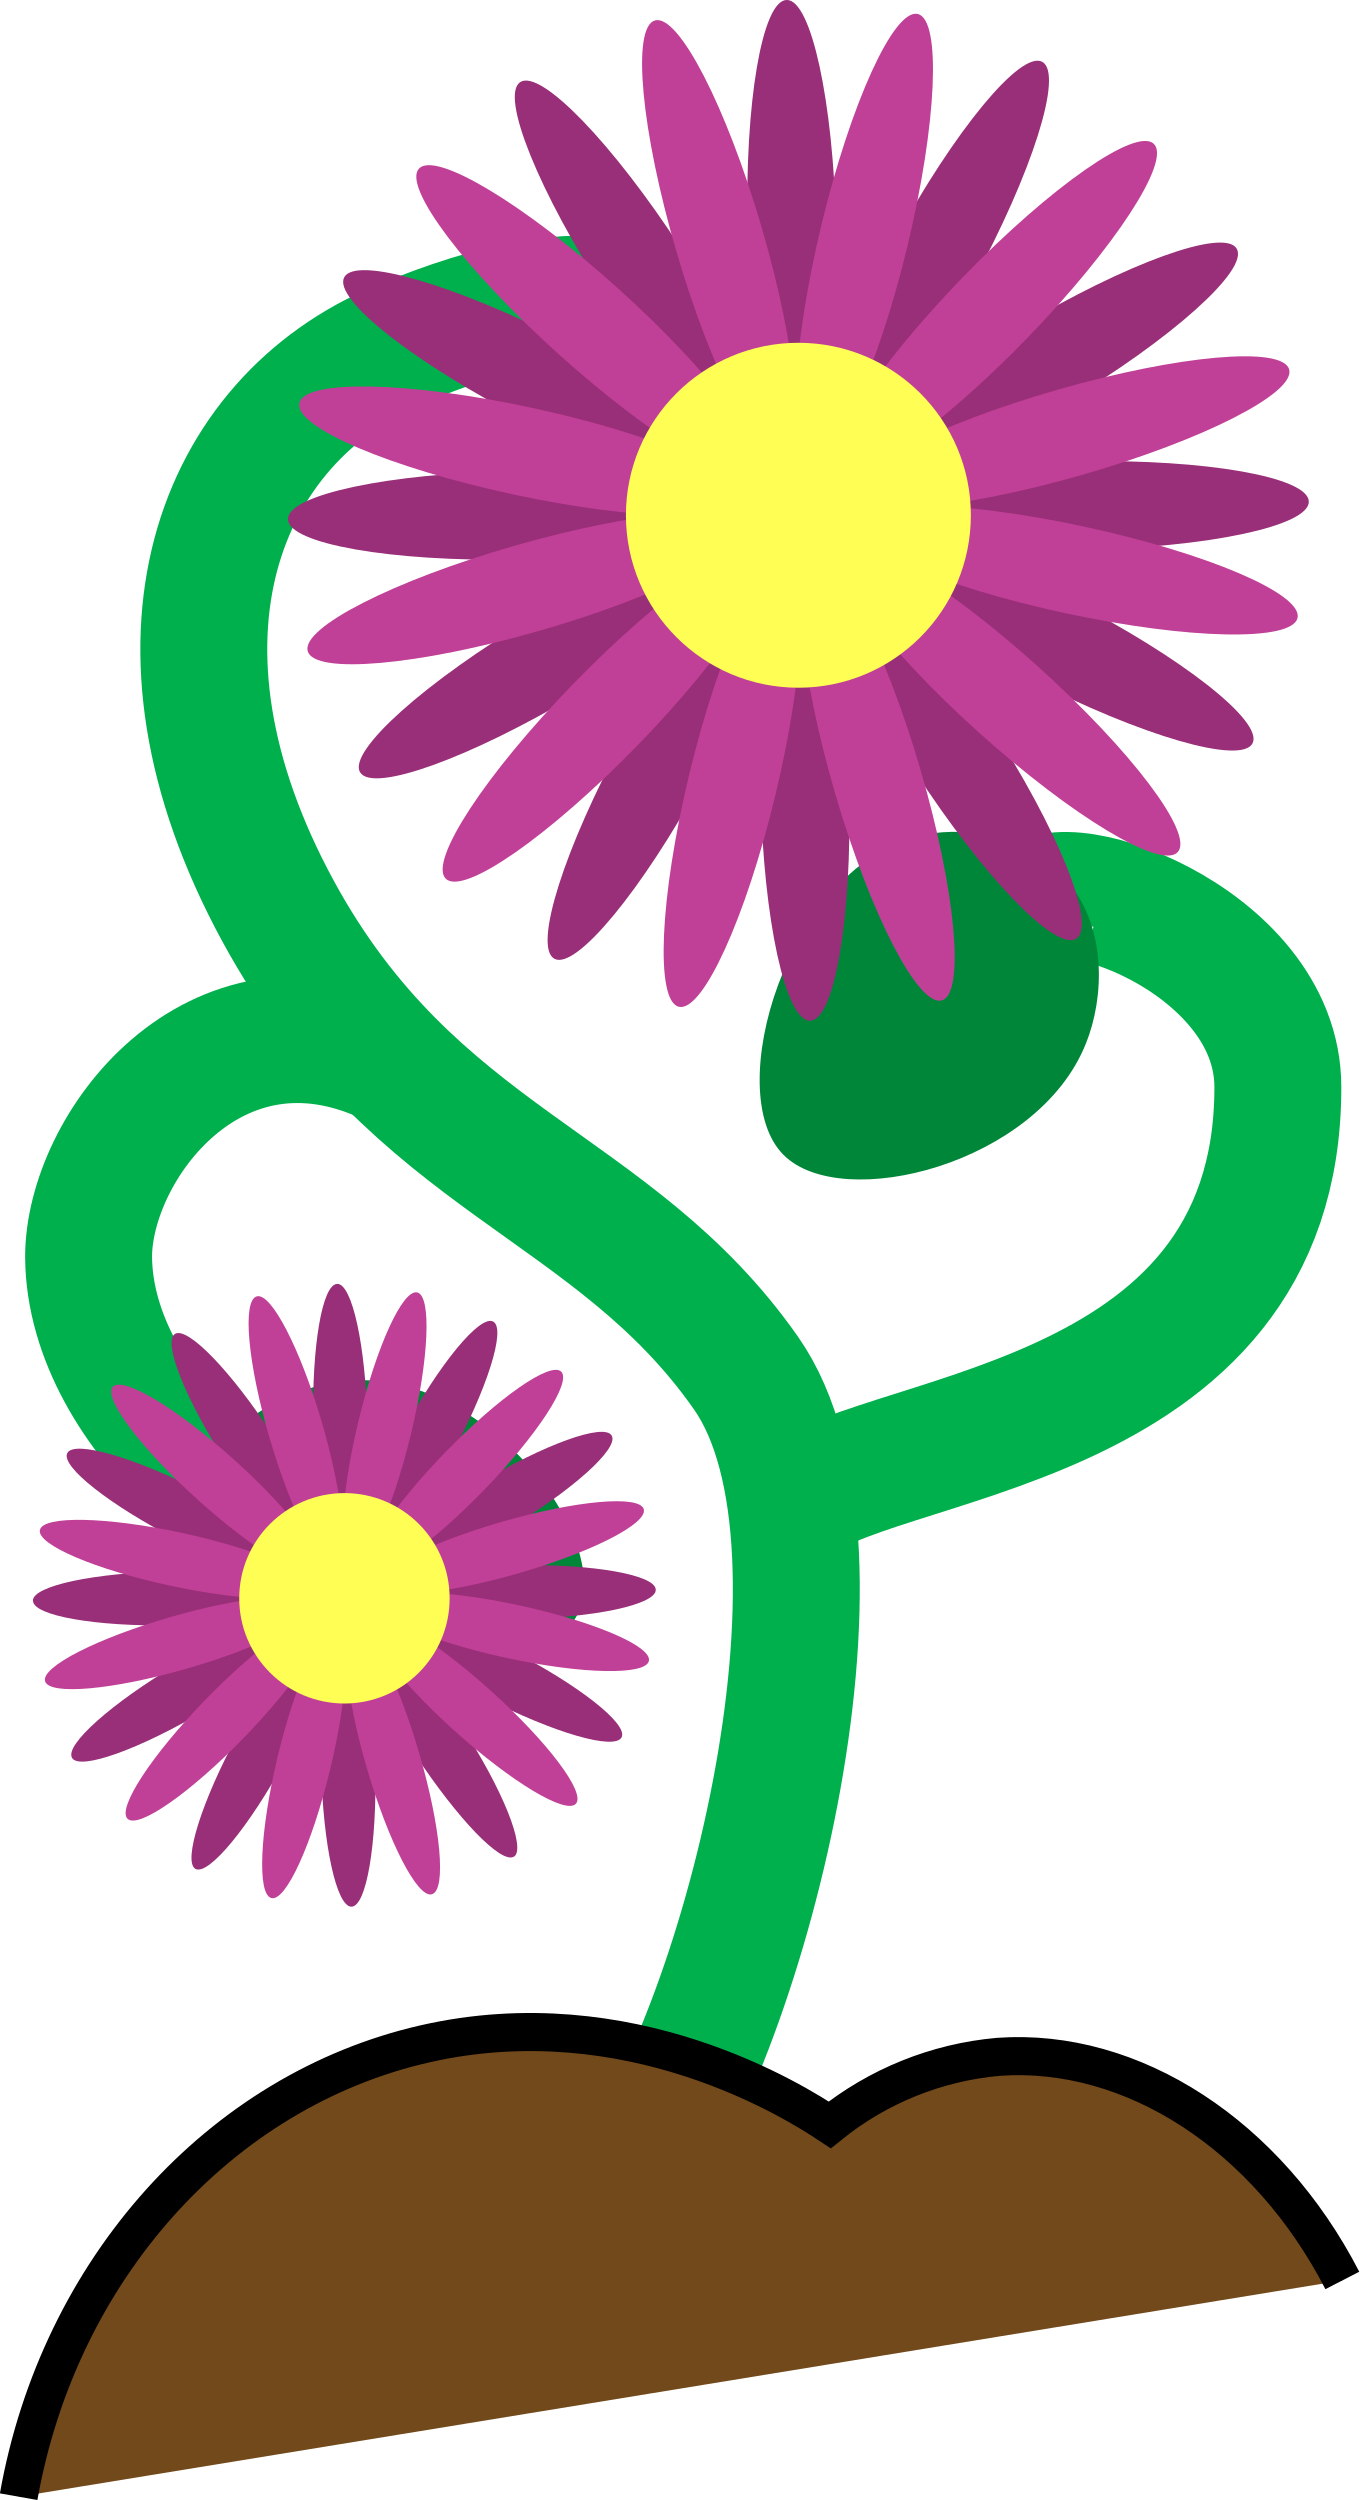
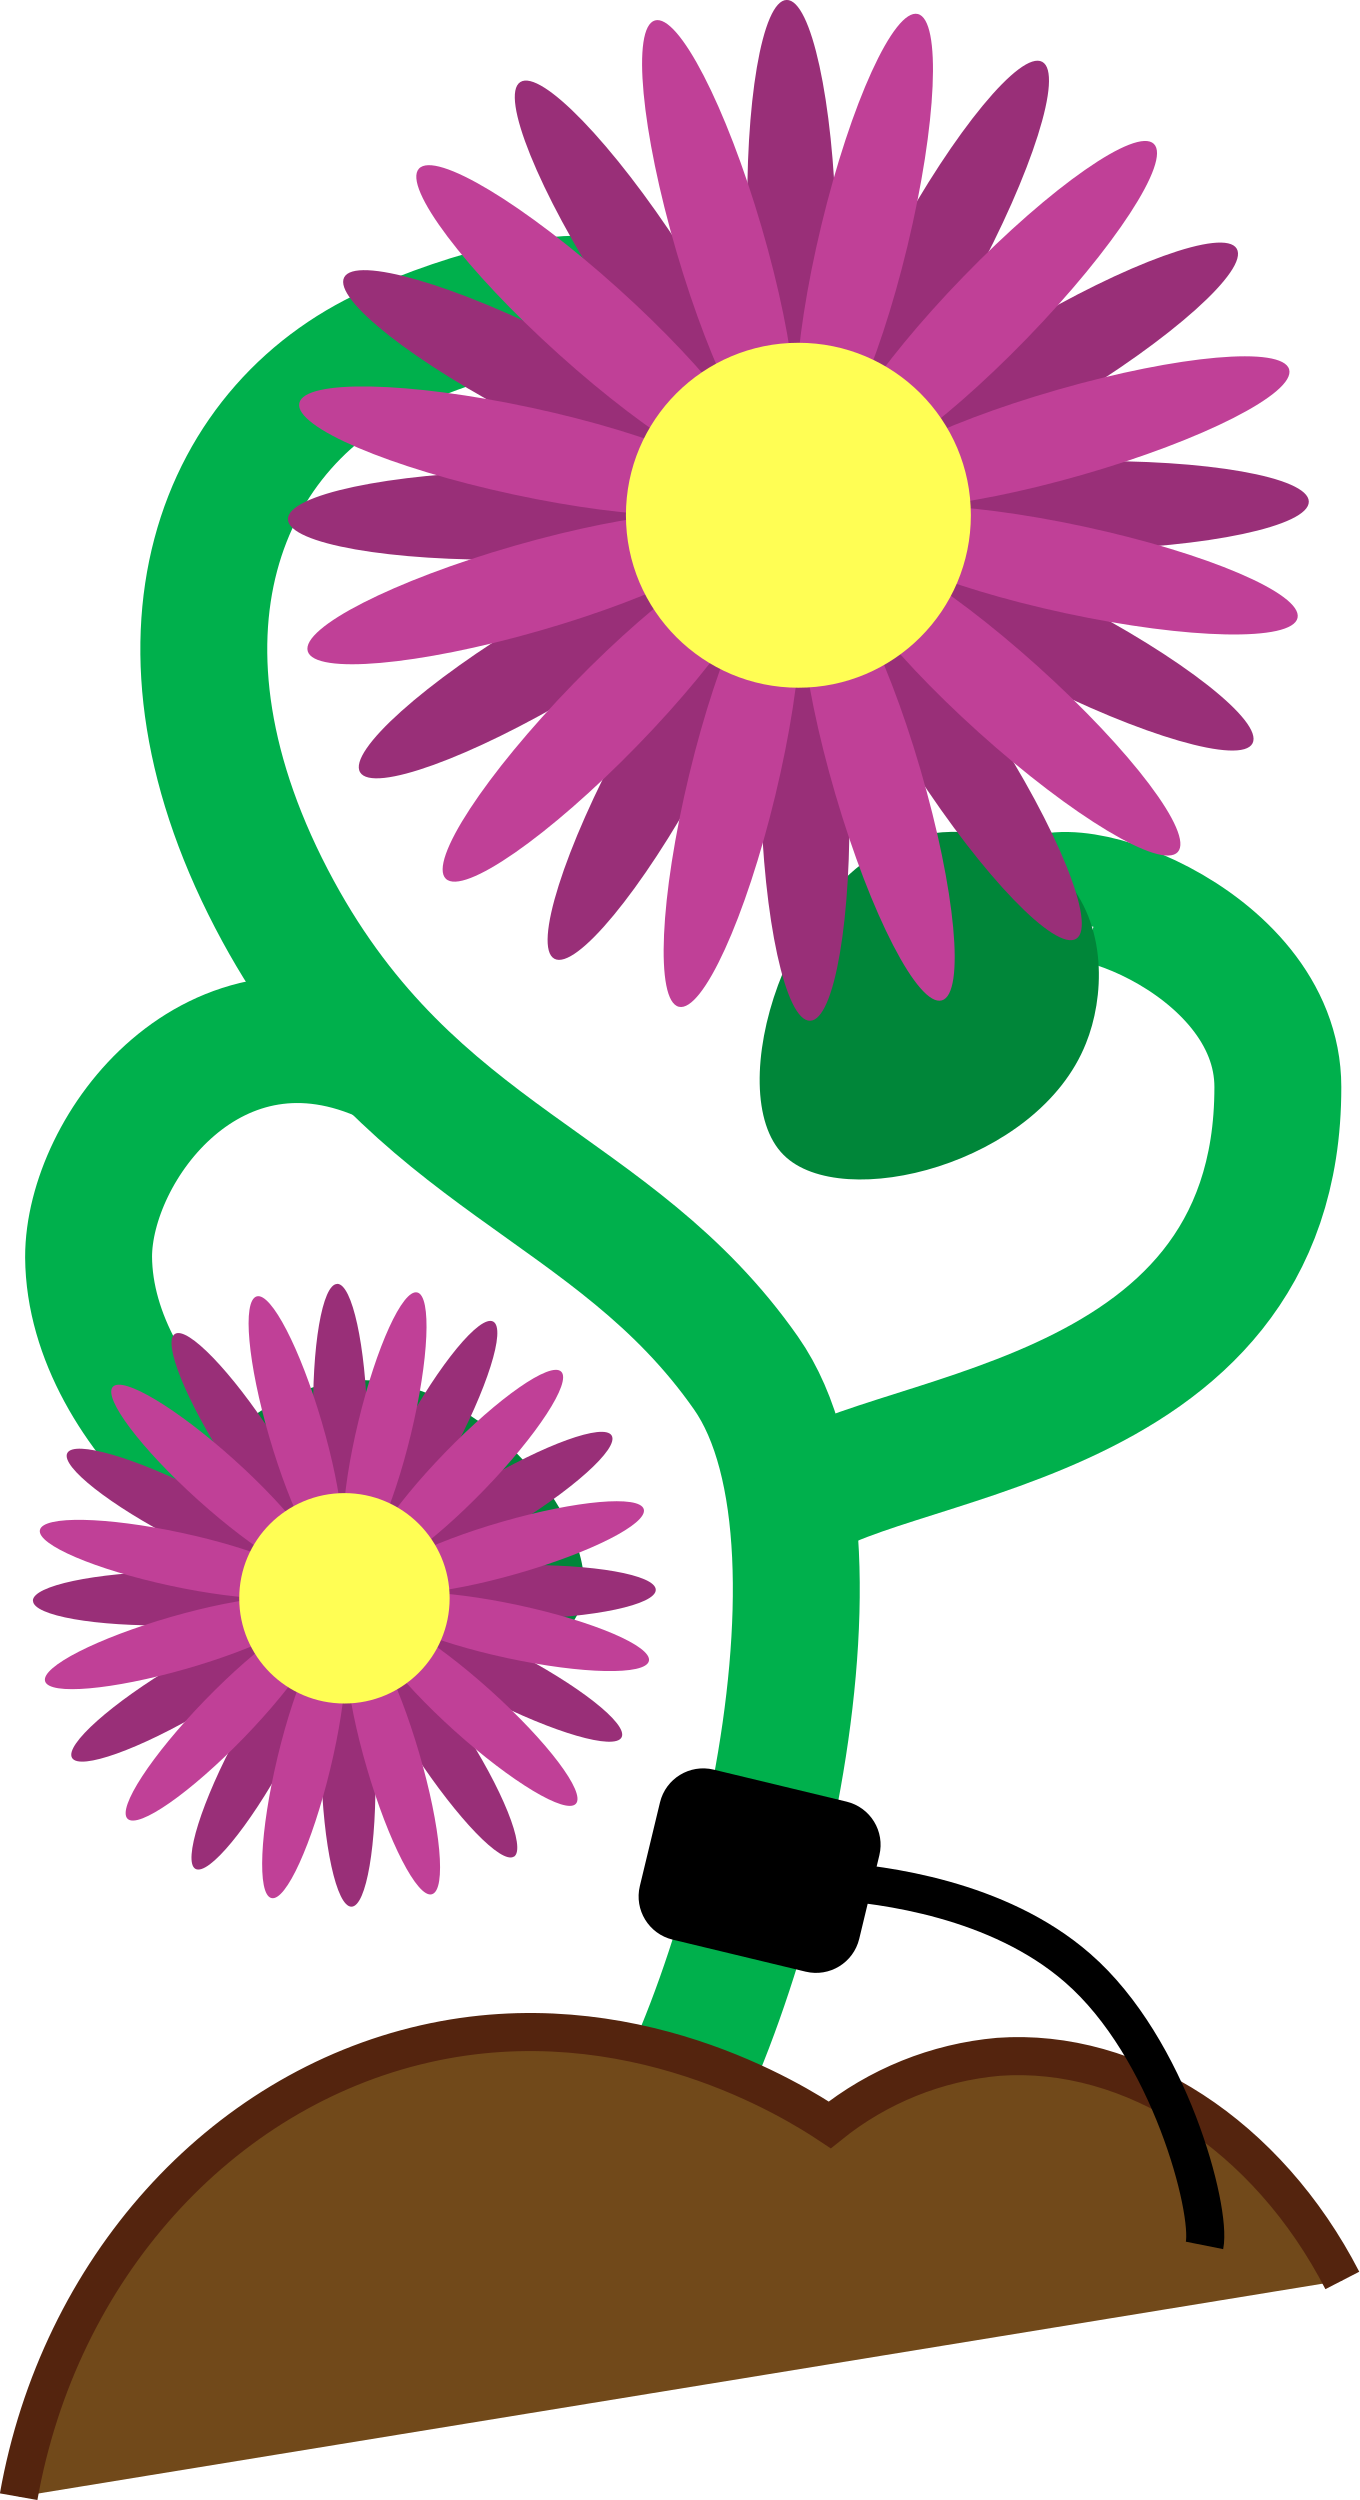
<svg xmlns="http://www.w3.org/2000/svg" viewBox="0 0 107.1 196.99">
  <defs>
-     <style>.cls-1{fill:none;stroke:#00b04c;stroke-width:10px;}.cls-1,.cls-2{stroke-miterlimit:10;}.cls-2{fill:#71491a;stroke:#000;stroke-width:3px;}.cls-3{fill:#008639;}.cls-4{fill:#992f78;}.cls-5{fill:#c04097;}.cls-6{fill:#fffe54;}</style>
+     <style>.cls-1,.cls-8{fill:none;}.cls-1{stroke:#00b04c;stroke-width:10px;}.cls-1,.cls-2,.cls-7,.cls-8{stroke-miterlimit:10;}.cls-2{fill:#71491a;stroke:#54240e;}.cls-2,.cls-7,.cls-8{stroke-width:3px;}.cls-3{fill:#008639;}.cls-4{fill:#992f78;}.cls-5{fill:#c04097;}.cls-6{fill:#fffe54;}.cls-7,.cls-8{stroke:#000;}</style>
  </defs>
  <g id="stem">
    <path class="cls-1" d="M48.15,172.58c9.26-11.49,19.39-50.5,9.65-64.39-10.49-15-26.11-16.62-36.87-36.4-11.6-21.34-4.66-38.67,9.51-44.62,15.94-6.68,22.2-3.11,24.93,2.94" transform="translate(0.98 0)" />
    <path class="cls-1" d="M60.92,119c6.37-6.27,38.82-5.7,38.79-33.35,0-11.83-18.39-17.95-19.39-13.79" transform="translate(0.98 0)" />
    <path class="cls-1" d="M29.68,83.64C15.87,77.15,6,90.45,6,99.05c.09,12.55,15.07,24,21.5,22.21" transform="translate(0.98 0)" />
  </g>
  <g id="dirt">
    <path class="cls-2" d="M.49,196.73c3.18-17.93,15.87-32,32-35.68s29.2,4.58,31.91,6.38a24.66,24.66,0,0,1,13.28-5.36c10.58-.76,21.23,6.2,27.11,17.62" transform="translate(0.98 0)" />
  </g>
  <g id="buds">
    <path class="cls-3" d="M54.24,27.19a12.08,12.08,0,0,0-6.09,10.34C48,47.94,63.38,57.75,69.51,54.33c5.65-3.16,6.15-19.1-2-25.33C64.47,26.71,59,24.74,54.24,27.19Z" transform="translate(0.98 0)" />
    <path class="cls-3" d="M82.76,69c-3.14-3.35-8.08-4-11.61-3.07C61.09,68.62,55.81,86.07,60.76,91c4.57,4.6,20.05.76,23.83-8.79C86,78.73,86.4,72.9,82.76,69Z" transform="translate(0.98 0)" />
    <path class="cls-3" d="M15.56,115.94a12.07,12.07,0,0,0,2,11.83c6.6,8,24.67,5.62,27.15-1,2.28-6.07-7.63-18.56-17.89-18C23.06,109,17.59,111,15.56,115.94Z" transform="translate(0.98 0)" />
    <ellipse id="petals" class="cls-4" cx="49.8" cy="21.54" rx="3.49" ry="17.97" transform="translate(-2.72 30.59) rotate(-32.99)" />
    <ellipse id="petals-2" data-name="petals" class="cls-4" cx="74.04" cy="58.89" rx="3.49" ry="17.97" transform="translate(-19.14 49.81) rotate(-32.99)" />
    <ellipse id="petals-3" data-name="petals" class="cls-4" cx="42.12" cy="30.06" rx="3.49" ry="17.97" transform="translate(-2.86 53.82) rotate(-62.85)" />
    <ellipse id="petals-4" data-name="petals" class="cls-4" cx="81.73" cy="50.37" rx="3.49" ry="17.97" transform="translate(0.59 100.11) rotate(-62.85)" />
    <ellipse id="petals-5" data-name="petals" class="cls-4" cx="39.67" cy="40.6" rx="17.97" ry="3.49" transform="translate(0.28 0.7) rotate(-1)" />
    <ellipse id="petals-6" data-name="petals" class="cls-4" cx="84.18" cy="39.83" rx="17.97" ry="3.49" transform="translate(0.3 1.48) rotate(-1)" />
    <ellipse id="petals-7" data-name="petals" class="cls-4" cx="42.82" cy="51.63" rx="17.97" ry="3.49" transform="translate(-19.44 29.28) rotate(-30.86)" />
    <ellipse id="petals-8" data-name="petals" class="cls-4" cx="81.03" cy="28.8" rx="17.97" ry="3.49" transform="translate(-2.31 45.65) rotate(-30.86)" />
    <ellipse id="petals-9" data-name="petals" class="cls-4" cx="51.28" cy="59.77" rx="17.97" ry="3.49" transform="translate(-24.74 76.24) rotate(-61.45)" />
    <ellipse id="petals-10" data-name="petals" class="cls-4" cx="72.56" cy="20.66" rx="17.97" ry="3.49" transform="translate(20.71 74.52) rotate(-61.45)" />
    <ellipse id="petals-11" data-name="petals" class="cls-4" cx="62.43" cy="62.47" rx="3.49" ry="17.97" transform="translate(-0.42 1.44) rotate(-1.31)" />
    <ellipse id="petals-12" data-name="petals" class="cls-4" cx="61.41" cy="17.96" rx="3.49" ry="17.97" transform="translate(0.59 1.41) rotate(-1.31)" />
    <ellipse id="petals-13" data-name="petals" class="cls-5" cx="45.38" cy="25.32" rx="3.49" ry="17.97" transform="translate(-2.82 42.1) rotate(-48)" />
    <ellipse id="petals-14" data-name="petals" class="cls-5" cx="78.47" cy="55.11" rx="3.49" ry="17.97" transform="translate(-14.01 76.55) rotate(-48)" />
    <ellipse id="petals-15" data-name="petals" class="cls-5" cx="40.16" cy="35.54" rx="3.49" ry="17.97" transform="translate(-2.04 67.33) rotate(-77.86)" />
    <ellipse id="petals-16" data-name="petals" class="cls-5" cx="83.68" cy="44.9" rx="3.49" ry="17.97" transform="translate(23.18 117.27) rotate(-77.86)" />
    <ellipse id="petals-17" data-name="petals" class="cls-5" cx="40.53" cy="46.36" rx="17.97" ry="3.49" transform="translate(-10.23 12.98) rotate(-16.02)" />
    <ellipse id="petals-18" data-name="petals" class="cls-5" cx="83.32" cy="34.07" rx="17.97" ry="3.49" transform="translate(-5.18 24.31) rotate(-16.02)" />
    <ellipse id="petals-19" data-name="petals" class="cls-5" cx="46.43" cy="56.19" rx="17.97" ry="3.49" transform="matrix(0.7, -0.72, 0.72, 0.7, -25.25, 50.4)" />
    <ellipse id="petals-20" data-name="petals" class="cls-5" cx="77.42" cy="24.24" rx="17.97" ry="3.49" transform="translate(7.11 62.94) rotate(-45.88)" />
    <ellipse id="petals-21" data-name="petals" class="cls-5" cx="56.71" cy="61.86" rx="17.97" ry="3.49" transform="translate(-15.72 102.51) rotate(-76.46)" />
    <ellipse id="petals-22" data-name="petals" class="cls-5" cx="67.13" cy="18.57" rx="17.97" ry="3.49" transform="translate(34.34 79.49) rotate(-76.46)" />
    <ellipse id="petals-23" data-name="petals" class="cls-5" cx="68.18" cy="61.58" rx="3.49" ry="17.97" transform="translate(-13.57 21.64) rotate(-16.32)" />
    <ellipse id="petals-24" data-name="petals" class="cls-5" cx="55.67" cy="18.85" rx="3.49" ry="17.97" transform="translate(-2.07 16.41) rotate(-16.32)" />
    <circle class="cls-6" cx="62.91" cy="40.6" r="13.59" />
    <ellipse id="petals-25" data-name="petals" class="cls-4" cx="18.76" cy="114.31" rx="2.13" ry="10.96" transform="translate(-58.23 28.64) rotate(-32.99)" />
    <path id="petals-26" data-name="petals" class="cls-4" d="M39.52,146.29c-1,.64-4.46-3-7.76-8s-5.17-9.71-4.18-10.35,4.46,3,7.75,8,5.17,9.72,4.19,10.36" transform="translate(0.98 0)" />
    <ellipse id="petals-27" data-name="petals" class="cls-4" cx="14.07" cy="119.5" rx="2.13" ry="10.96" transform="translate(-97.7 77.49) rotate(-62.85)" />
    <ellipse id="petals-28" data-name="petals" class="cls-4" cx="38.24" cy="131.9" rx="2.13" ry="10.96" transform="translate(-95.59 105.73) rotate(-62.85)" />
    <path id="petals-29" data-name="petals" class="cls-4" d="M1.61,126.13c0-1.18,4.87-2.21,10.93-2.32s11,.76,11,1.94-4.87,2.21-10.92,2.32-11-.76-11-1.94" transform="translate(0.98 0)" />
    <ellipse id="petals-30" data-name="petals" class="cls-4" cx="39.73" cy="125.46" rx="10.96" ry="2.13" transform="translate(-1.2 0.71) rotate(-1)" />
    <ellipse id="petals-31" data-name="petals" class="cls-4" cx="14.49" cy="132.67" rx="10.96" ry="2.13" transform="matrix(0.86, -0.51, 0.51, 0.86, -65.02, 26.22)" />
    <ellipse id="petals-32" data-name="petals" class="cls-4" cx="37.81" cy="118.73" rx="10.96" ry="2.13" transform="translate(-54.57 36.21) rotate(-30.86)" />
    <path id="petals-33" data-name="petals" class="cls-4" d="M14.42,147.26c-1-.56.48-5.33,3.37-10.65s6.08-9.17,7.11-8.61-.47,5.33-3.37,10.65-6.08,9.17-7.11,8.61" transform="translate(0.98 0)" />
    <ellipse id="petals-34" data-name="petals" class="cls-4" cx="32.64" cy="113.77" rx="10.96" ry="2.13" transform="translate(-81.91 88.06) rotate(-61.45)" />
    <path id="petals-35" data-name="petals" class="cls-4" d="M26.71,150.24c-1.17,0-2.24-4.86-2.38-10.91s.71-11,1.88-11,2.24,4.86,2.38,10.91-.7,11-1.88,11" transform="translate(0.98 0)" />
    <path id="petals-36" data-name="petals" class="cls-4" d="M25.59,101.16c1.18,0,2.24,4.86,2.38,10.92s-.7,11-1.88,11-2.24-4.85-2.38-10.91.71-11,1.88-11" transform="translate(0.98 0)" />
    <ellipse id="petals-37" data-name="petals" class="cls-5" cx="16.06" cy="116.61" rx="2.13" ry="10.96" transform="translate(-80.37 50.52) rotate(-48)" />
    <ellipse id="petals-38" data-name="petals" class="cls-5" cx="36.25" cy="134.79" rx="2.13" ry="10.96" transform="translate(-87.19 71.54) rotate(-48)" />
    <ellipse id="petals-39" data-name="petals" class="cls-5" cx="12.87" cy="122.85" rx="2.13" ry="10.96" transform="translate(-108.95 109.61) rotate(-77.86)" />
    <ellipse id="petals-40" data-name="petals" class="cls-5" cx="39.43" cy="128.56" rx="2.13" ry="10.96" transform="translate(-93.56 140.08) rotate(-77.86)" />
    <ellipse id="petals-41" data-name="petals" class="cls-5" cx="13.1" cy="129.45" rx="10.96" ry="2.13" transform="translate(-34.23 8.64) rotate(-16.02)" />
    <ellipse id="petals-42" data-name="petals" class="cls-5" cx="39.21" cy="121.95" rx="10.96" ry="2.13" transform="translate(-31.15 15.55) rotate(-16.02)" />
    <ellipse id="petals-43" data-name="petals" class="cls-5" cx="16.7" cy="135.45" rx="10.96" ry="2.13" transform="translate(-91.18 53.14) rotate(-45.88)" />
    <ellipse id="petals-44" data-name="petals" class="cls-5" cx="35.61" cy="115.95" rx="10.96" ry="2.13" transform="translate(-71.44 60.79) rotate(-45.88)" />
    <path id="petals-45" data-name="petals" class="cls-5" d="M20.41,149.56c-1.15-.27-.92-5.27.49-11.15s3.5-10.44,4.64-10.16.92,5.27-.5,11.15-3.49,10.44-4.63,10.16" transform="translate(0.98 0)" />
    <path id="petals-46" data-name="petals" class="cls-5" d="M31.9,101.84c1.14.28.92,5.27-.5,11.16s-3.49,10.43-4.63,10.16-.93-5.27.49-11.16,3.49-10.44,4.64-10.16" transform="translate(0.98 0)" />
    <path id="petals-47" data-name="petals" class="cls-5" d="M33.05,149.26c-1.13.33-3.42-4.12-5.12-9.93s-2.17-10.78-1-11.11,3.42,4.11,5.12,9.92,2.17,10.79,1,11.12" transform="translate(0.98 0)" />
    <path id="petals-48" data-name="petals" class="cls-5" d="M19.25,102.15c1.13-.33,3.43,4.11,5.13,9.92s2.17,10.79,1,11.12-3.43-4.11-5.13-9.92-2.16-10.79-1-11.12" transform="translate(0.98 0)" />
    <circle class="cls-6" cx="27.14" cy="125.94" r="8.29" />
  </g>
+   <g id="new_tag" data-name="new tag">
+     <rect class="cls-7" x="51.49" y="142.01" width="14.78" height="10.78" rx="2" transform="translate(37.12 -9.69) rotate(13.54)" />
+     <path class="cls-8" d="M93.93,176.93c.56-2.8-2.75-15.56-10-21.86-6.27-5.47-15.4-6.57-19.27-6.85" transform="translate(0.98 0)" />
+   </g>
</svg>
